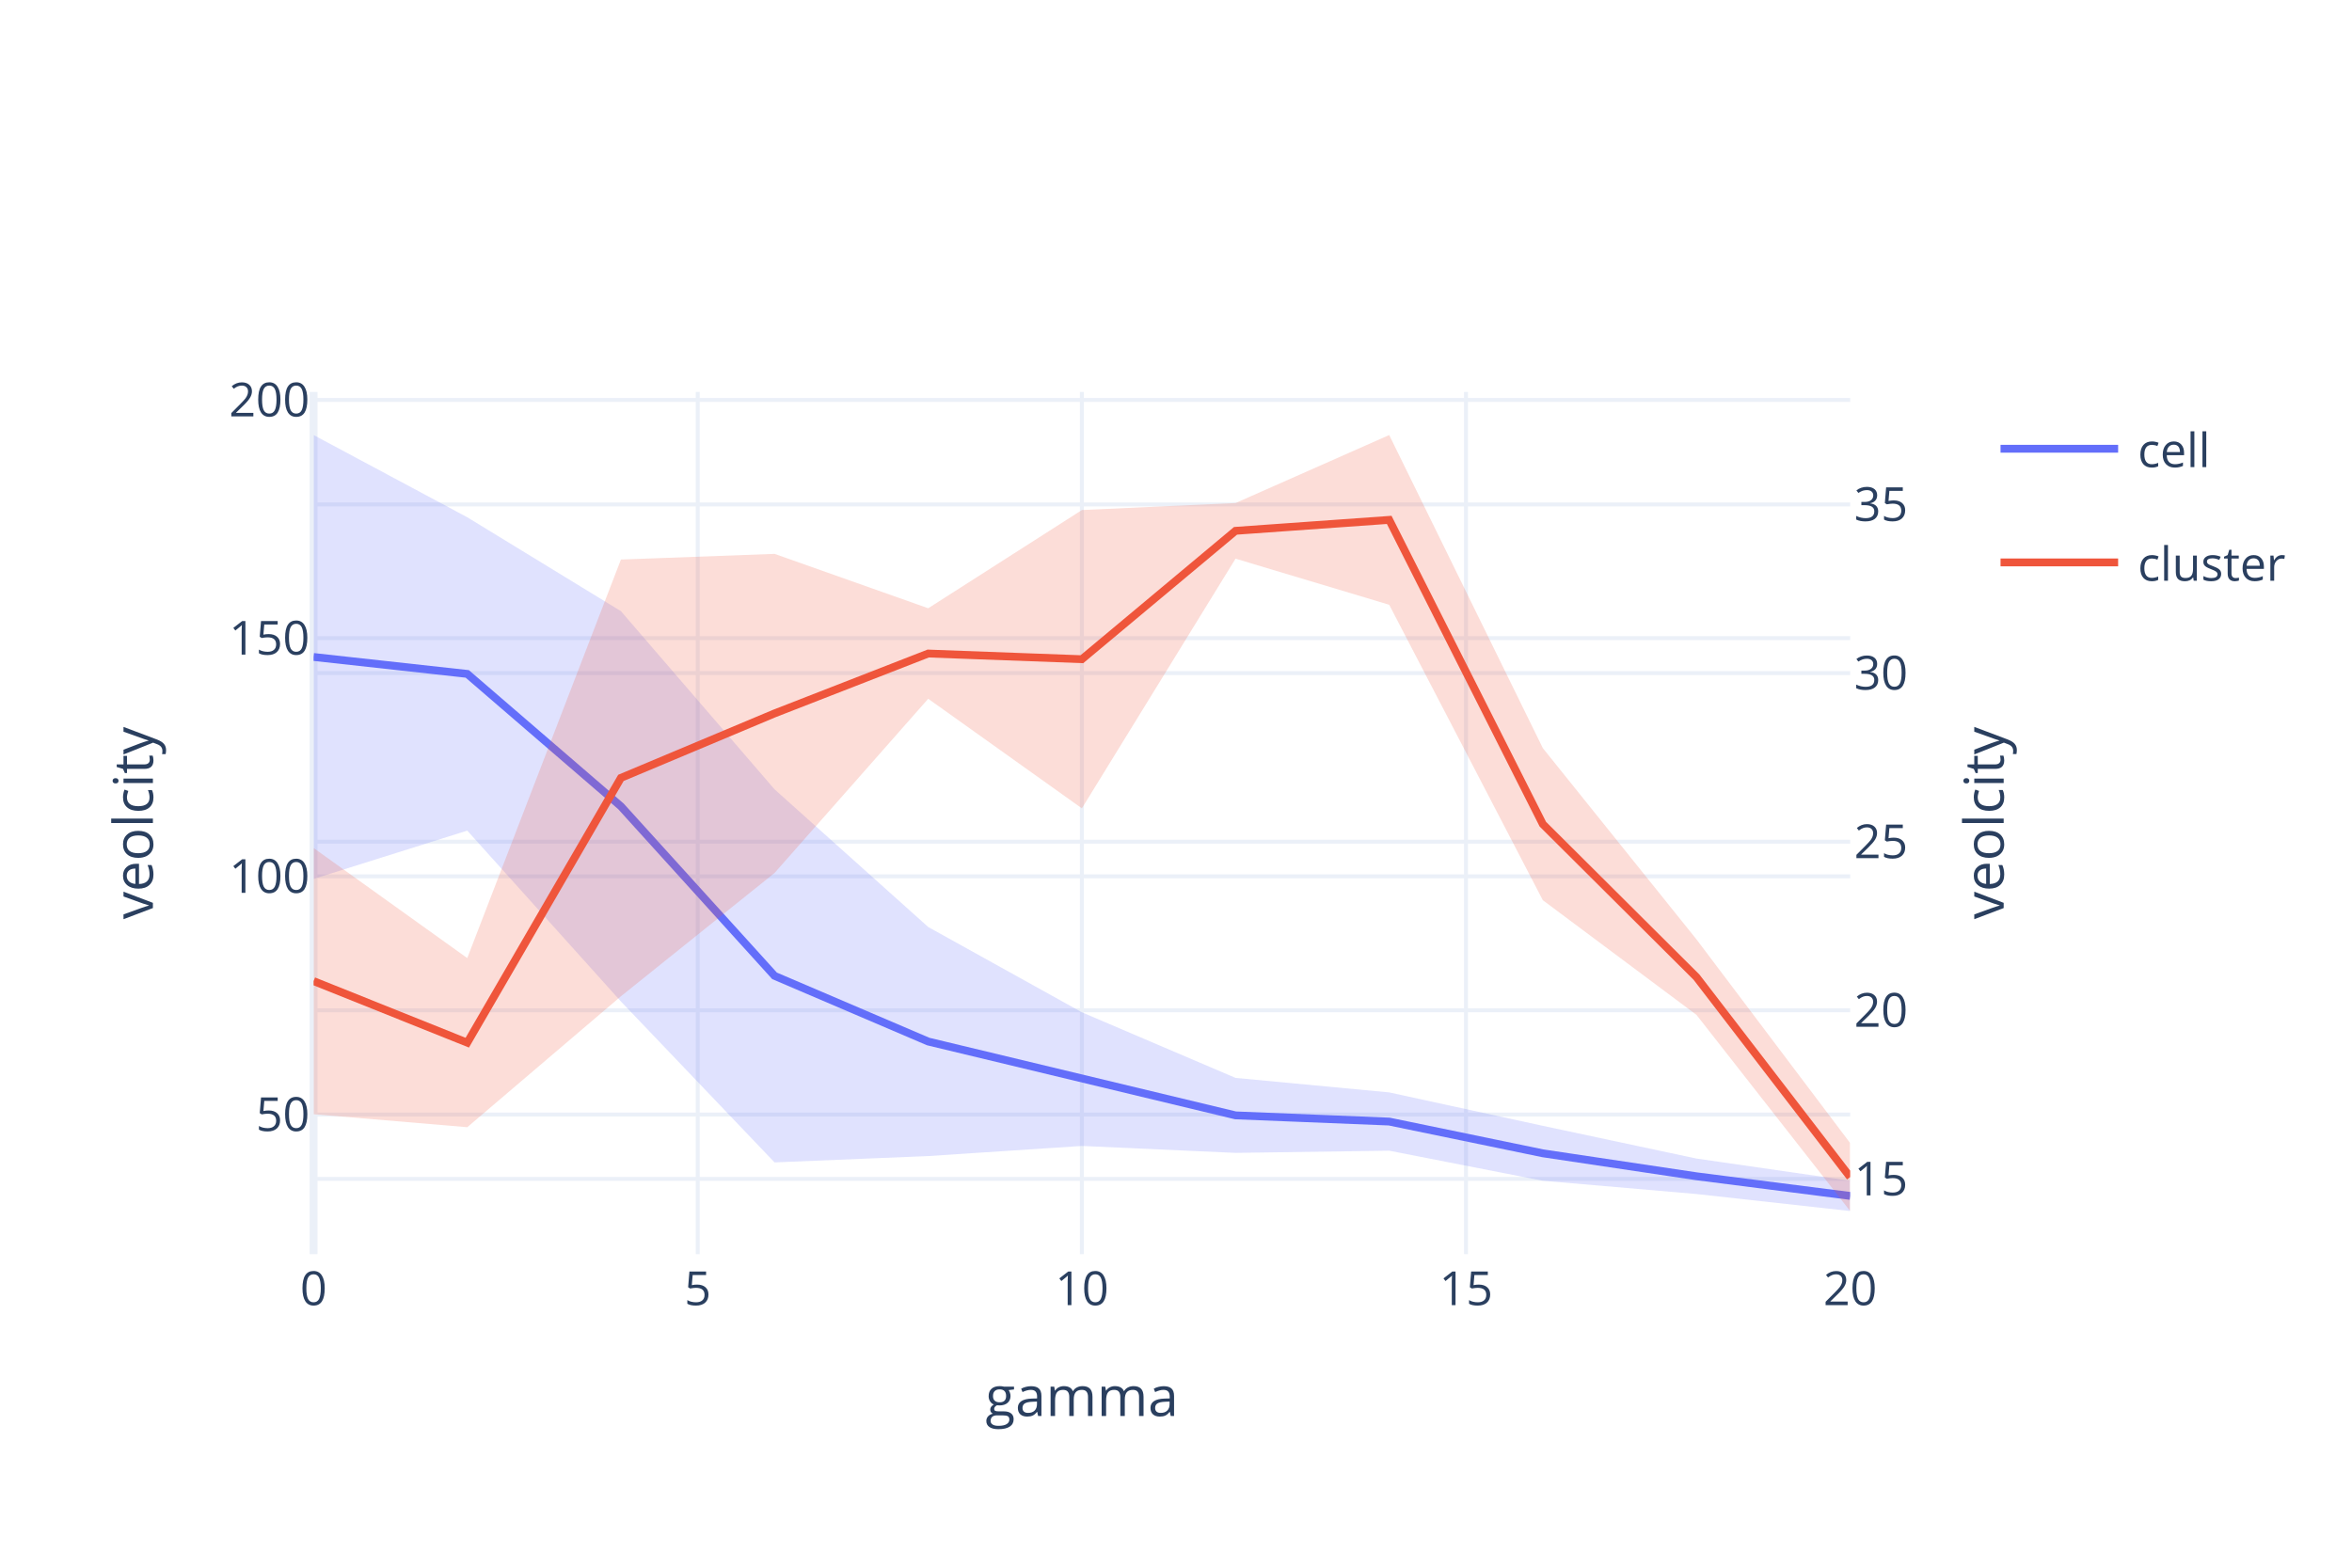
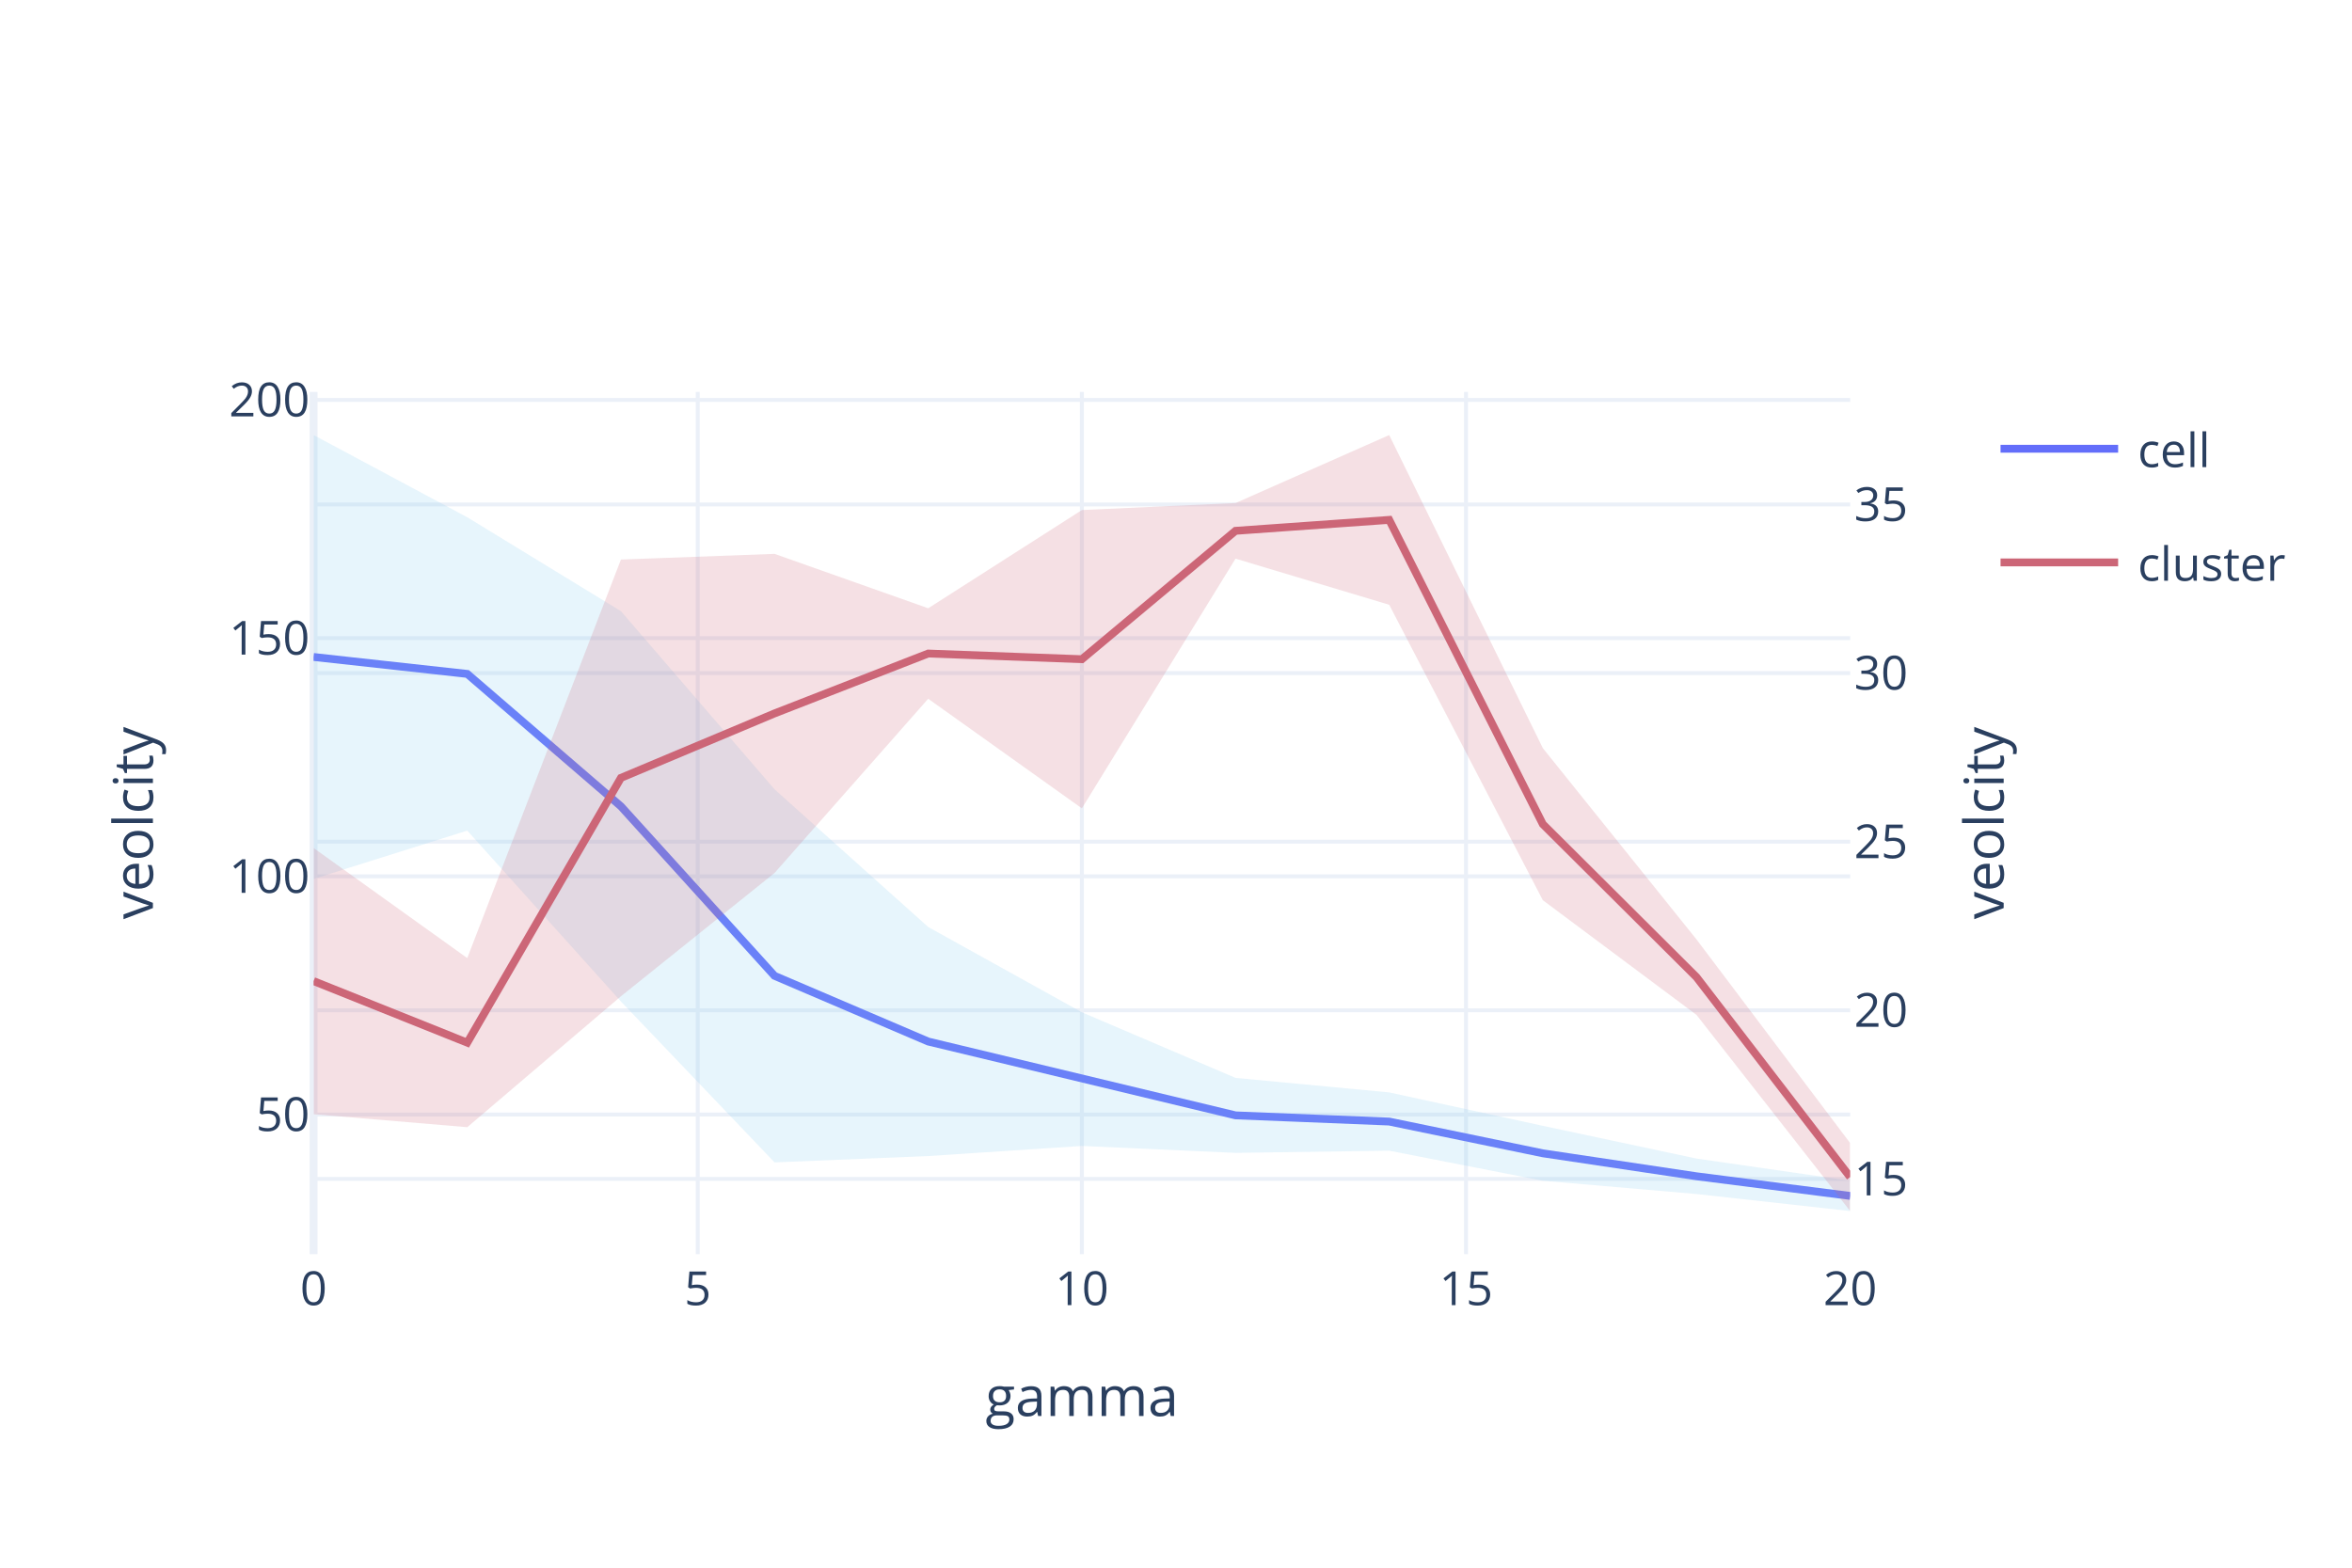
<svg xmlns="http://www.w3.org/2000/svg" class="main-svg" width="600" height="400" style="" viewBox="0 0 600 400">
  <rect x="0" y="0" width="600" height="400" style="fill: rgb(255, 255, 255); fill-opacity: 1;" />
-   <defs id="defs-823591">
+   <defs id="defs-58e5e5">
    <g class="clips">
-       <clipPath id="clip823591xyplot" class="plotclip">
+       <clipPath id="clip58e5e5xyplot" class="plotclip">
        <rect width="391.98" height="220" />
      </clipPath>
-       <clipPath id="clip823591xy2plot" class="plotclip">
+       <clipPath id="clip58e5e5xy2plot" class="plotclip">
        <rect width="391.98" height="220" />
      </clipPath>
-       <clipPath class="axesclip" id="clip823591x">
+       <clipPath class="axesclip" id="clip58e5e5x">
        <rect x="80" y="0" width="391.98" height="400" />
      </clipPath>
-       <clipPath class="axesclip" id="clip823591y">
+       <clipPath class="axesclip" id="clip58e5e5y">
        <rect x="0" y="100" width="600" height="220" />
      </clipPath>
-       <clipPath class="axesclip" id="clip823591xy">
+       <clipPath class="axesclip" id="clip58e5e5xy">
        <rect x="80" y="100" width="391.98" height="220" />
      </clipPath>
-       <clipPath class="axesclip" id="clip823591y2">
+       <clipPath class="axesclip" id="clip58e5e5y2">
        <rect x="0" y="100" width="600" height="220" />
      </clipPath>
-       <clipPath class="axesclip" id="clip823591xy2">
+       <clipPath class="axesclip" id="clip58e5e5xy2">
        <rect x="80" y="100" width="391.98" height="220" />
      </clipPath>
    </g>
    <g class="gradients" />
    <g class="patterns" />
  </defs>
  <g class="bglayer" />
  <g class="layer-below">
    <g class="imagelayer" />
    <g class="shapelayer" />
  </g>
  <g class="cartesianlayer">
    <g class="subplot xy">
      <g class="layer-subplot">
        <g class="shapelayer" />
        <g class="imagelayer" />
      </g>
      <g class="minor-gridlayer">
        <g class="x" />
        <g class="y" />
        <g class="y2" />
      </g>
      <g class="gridlayer">
        <g class="x">
          <path class="xgrid crisp" transform="translate(177.99,0)" d="M0,100v220" style="stroke: rgb(235, 240, 248); stroke-opacity: 1; stroke-width: 1px;" />
          <path class="xgrid crisp" transform="translate(275.99,0)" d="M0,100v220" style="stroke: rgb(235, 240, 248); stroke-opacity: 1; stroke-width: 1px;" />
          <path class="xgrid crisp" transform="translate(373.98,0)" d="M0,100v220" style="stroke: rgb(235, 240, 248); stroke-opacity: 1; stroke-width: 1px;" />
        </g>
        <g class="y">
          <path class="ygrid crisp" transform="translate(0,284.37)" d="M80,0h391.98" style="stroke: rgb(235, 240, 248); stroke-opacity: 1; stroke-width: 1px;" />
          <path class="ygrid crisp" transform="translate(0,223.6)" d="M80,0h391.98" style="stroke: rgb(235, 240, 248); stroke-opacity: 1; stroke-width: 1px;" />
          <path class="ygrid crisp" transform="translate(0,162.82)" d="M80,0h391.98" style="stroke: rgb(235, 240, 248); stroke-opacity: 1; stroke-width: 1px;" />
          <path class="ygrid crisp" transform="translate(0,102.04)" d="M80,0h391.98" style="stroke: rgb(235, 240, 248); stroke-opacity: 1; stroke-width: 1px;" />
        </g>
        <g class="y2">
          <path class="y2grid crisp" transform="translate(0,300.8)" d="M80,0h391.98" style="stroke: rgb(235, 240, 248); stroke-opacity: 1; stroke-width: 1px;" />
          <path class="y2grid crisp" transform="translate(0,257.78)" d="M80,0h391.98" style="stroke: rgb(235, 240, 248); stroke-opacity: 1; stroke-width: 1px;" />
          <path class="y2grid crisp" transform="translate(0,214.76)" d="M80,0h391.98" style="stroke: rgb(235, 240, 248); stroke-opacity: 1; stroke-width: 1px;" />
          <path class="y2grid crisp" transform="translate(0,171.74)" d="M80,0h391.98" style="stroke: rgb(235, 240, 248); stroke-opacity: 1; stroke-width: 1px;" />
-           <path class="y2grid crisp" transform="translate(0,128.71)" d="M80,0h391.98" style="stroke: rgb(235, 240, 248); stroke-opacity: 1; stroke-width: 1px;" />
+           <path class="y2grid crisp" transform="translate(0,128.72)" d="M80,0h391.98" style="stroke: rgb(235, 240, 248); stroke-opacity: 1; stroke-width: 1px;" />
        </g>
      </g>
      <g class="zerolinelayer">
        <path class="xzl zl crisp" transform="translate(80,0)" d="M0,100v220" style="stroke: rgb(235, 240, 248); stroke-opacity: 1; stroke-width: 2px;" />
      </g>
      <g class="layer-between">
        <g class="shapelayer" />
        <g class="imagelayer" />
      </g>
      <path class="xlines-below" />
      <path class="ylines-below" />
      <g class="overlines-below">
        <path class="xy2-x" />
        <path class="xy2-y" />
      </g>
      <g class="xaxislayer-below" />
      <g class="yaxislayer-below" />
      <g class="overaxes-below">
        <g class="xy2-x" />
        <g class="xy2-y" />
      </g>
      <g class="overplot">
-         <g class="xy" transform="translate(80,100)" clip-path="url(#clip823591xyplot)">
+         <g class="xy" transform="translate(80,100)" clip-path="url(#clip58e5e5xyplot)">
          <g class="scatterlayer mlayer">
-             <g class="trace scatter tracef93579" style="stroke-miterlimit: 2; opacity: 1;">
+             <g class="trace scatter tracef16c67" style="stroke-miterlimit: 2; opacity: 1;">
              <g class="fills" />
              <g class="errorbars" />
              <g class="lines">
                <path class="js-line" d="M0,67.63L39.2,71.95L78.4,105.74L117.59,148.99L156.79,165.75L235.19,184.59L274.39,186.17L313.58,194.27L352.78,200.13L391.98,205.14" style="vector-effect: none; fill: none; stroke: rgb(99, 110, 250); stroke-opacity: 1; stroke-width: 2px; opacity: 1;" />
              </g>
              <g class="points" />
              <g class="text" />
            </g>
-             <g class="trace scatter tracee1acf8" style="stroke-miterlimit: 2; opacity: 0.2;">
+             <g class="trace scatter trace55809d" style="stroke-miterlimit: 2; opacity: 0.2;">
              <g class="fills">
                <g>
-                   <path class="js-fill" d="M0,11L39.2,31.98L78.4,55.94L117.59,101.4L156.79,136.53L195.99,158.29L235.19,175.03L274.39,178.73L313.58,187.26L352.78,195.61L391.98,201.27L391.98,209L352.78,204.66L313.58,201.27L274.39,193.6L235.19,194.16L195.99,192.39L156.79,194.97L117.59,196.59L78.4,155.53L39.2,111.93L0,124.26Z" style="fill: rgb(99, 110, 250); fill-opacity: 1; stroke-width: 0;" />
+                   <path class="js-fill" d="M0,11L39.2,31.98L78.4,55.94L117.59,101.4L156.79,136.53L195.99,158.29L235.19,175.03L274.39,178.73L313.58,187.26L352.78,195.61L391.98,201.27L391.98,209L352.78,204.66L313.58,201.27L274.39,193.6L235.19,194.16L195.99,192.39L156.79,194.97L117.59,196.59L78.4,155.53L39.2,111.93L0,124.26Z" style="fill: rgb(136, 204, 238); fill-opacity: 1; stroke-width: 0;" />
                </g>
              </g>
              <g class="errorbars" />
              <g class="lines">
                <path class="js-line" d="M0,11L39.2,31.98L78.4,55.94L117.59,101.4L156.79,136.53L195.99,158.29L235.19,175.03L274.39,178.73L313.58,187.26L352.78,195.61L391.98,201.27L391.98,209L352.78,204.66L313.58,201.27L274.39,193.6L235.19,194.16L195.99,192.39L156.79,194.97L117.59,196.59L78.4,155.53L39.2,111.93L0,124.26" style="vector-effect: none; fill: none; stroke: rgb(0, 0, 0); stroke-opacity: 0; stroke-width: 2px; opacity: 1;" />
              </g>
              <g class="points" />
              <g class="text" />
            </g>
          </g>
        </g>
-         <g class="xy2" transform="translate(80,100)" clip-path="url(#clip823591xy2plot)">
+         <g class="xy2" transform="translate(80,100)" clip-path="url(#clip58e5e5xy2plot)">
          <g class="scatterlayer mlayer">
-             <g class="trace scatter tracec85226" style="stroke-miterlimit: 2; opacity: 1;">
+             <g class="trace scatter trace1f9de4" style="stroke-miterlimit: 2; opacity: 1;">
              <g class="fills" />
              <g class="errorbars" />
              <g class="lines">
-                 <path class="js-line" d="M0,150.33L39.2,166.04L78.4,98.48L117.59,82.03L156.79,66.75L195.99,68.2L235.19,35.44L274.39,32.65L313.58,110.29L352.78,149.32L391.98,200.33" style="vector-effect: none; fill: none; stroke: rgb(239, 85, 59); stroke-opacity: 1; stroke-width: 2px; opacity: 1;" />
-               </g>
-               <g class="points" />
-               <g class="text" />
-             </g>
-             <g class="trace scatter trace726939" style="stroke-miterlimit: 2; opacity: 0.2;">
+                 <path class="js-line" d="M0,150.33L39.2,166.04L78.4,98.48L117.59,82.03L156.79,66.75L195.99,68.2L235.19,35.44L274.39,32.65L313.58,110.29L352.78,149.32L391.98,200.33" style="vector-effect: none; fill: none; stroke: rgb(204, 102, 119); stroke-opacity: 1; stroke-width: 2px; opacity: 1;" />
+               </g>
+               <g class="points" />
+               <g class="text" />
+             </g>
+             <g class="trace scatter tracec43c40" style="stroke-miterlimit: 2; opacity: 0.2;">
              <g class="fills">
                <g>
-                   <path class="js-fill" d="M0,116.37L39.2,144.46L78.4,42.77L117.59,41.32L156.79,55.2L195.99,30.14L235.19,28.35L274.39,11L313.58,90.89L352.78,139.69L391.98,191.66L391.98,209L352.78,158.95L313.58,129.69L274.39,54.31L235.19,42.54L195.99,106.25L156.79,78.29L117.59,122.74L78.4,154.2L39.2,187.61L0,184.29Z" style="fill: rgb(239, 85, 59); fill-opacity: 1; stroke-width: 0;" />
+                   <path class="js-fill" d="M0,116.37L39.2,144.46L78.4,42.77L117.59,41.32L156.79,55.2L195.99,30.14L235.19,28.35L274.39,11L313.58,90.89L352.78,139.69L391.98,191.66L391.98,209L352.78,158.95L313.58,129.69L274.39,54.31L235.19,42.54L195.99,106.25L156.79,78.29L117.59,122.74L78.4,154.2L39.2,187.61L0,184.29Z" style="fill: rgb(204, 102, 119); fill-opacity: 1; stroke-width: 0;" />
                </g>
              </g>
              <g class="errorbars" />
              <g class="lines">
                <path class="js-line" d="M0,116.37L39.2,144.46L78.4,42.77L117.59,41.32L156.79,55.2L195.99,30.14L235.19,28.35L274.39,11L313.58,90.89L352.78,139.69L391.98,191.66L391.98,209L352.78,158.95L313.58,129.69L274.39,54.31L235.19,42.54L195.99,106.25L156.79,78.29L117.59,122.74L78.4,154.2L39.2,187.61L0,184.29" style="vector-effect: none; fill: none; stroke: rgb(0, 0, 0); stroke-opacity: 0; stroke-width: 2px; opacity: 1;" />
              </g>
              <g class="points" />
              <g class="text" />
            </g>
          </g>
        </g>
      </g>
      <g class="zerolinelayer-above" />
      <path class="xlines-above crisp" d="M0,0" style="fill: none;" />
      <path class="ylines-above crisp" d="M0,0" style="fill: none;" />
      <g class="overlines-above">
        <path class="xy2-x crisp" d="M0,0" style="fill: none;" />
        <path class="xy2-y crisp" d="M0,0" style="fill: none;" />
      </g>
      <g class="xaxislayer-above">
        <g class="xtick">
          <text text-anchor="middle" x="0" y="333" transform="translate(80,0)" style="font-family: 'Open Sans', verdana, arial, sans-serif; font-size: 12px; fill: rgb(42, 63, 95); fill-opacity: 1; white-space: pre;">0</text>
        </g>
        <g class="xtick">
          <text text-anchor="middle" x="0" y="333" style="font-family: 'Open Sans', verdana, arial, sans-serif; font-size: 12px; fill: rgb(42, 63, 95); fill-opacity: 1; white-space: pre;" transform="translate(177.99,0)">5</text>
        </g>
        <g class="xtick">
          <text text-anchor="middle" x="0" y="333" style="font-family: 'Open Sans', verdana, arial, sans-serif; font-size: 12px; fill: rgb(42, 63, 95); fill-opacity: 1; white-space: pre;" transform="translate(275.99,0)">10</text>
        </g>
        <g class="xtick">
          <text text-anchor="middle" x="0" y="333" style="font-family: 'Open Sans', verdana, arial, sans-serif; font-size: 12px; fill: rgb(42, 63, 95); fill-opacity: 1; white-space: pre;" transform="translate(373.98,0)">15</text>
        </g>
        <g class="xtick">
          <text text-anchor="middle" x="0" y="333" style="font-family: 'Open Sans', verdana, arial, sans-serif; font-size: 12px; fill: rgb(42, 63, 95); fill-opacity: 1; white-space: pre;" transform="translate(471.98,0)">20</text>
        </g>
      </g>
      <g class="yaxislayer-above">
        <g class="ytick">
          <text text-anchor="end" x="79" y="4.2" transform="translate(0,284.37)" style="font-family: 'Open Sans', verdana, arial, sans-serif; font-size: 12px; fill: rgb(42, 63, 95); fill-opacity: 1; white-space: pre;">50</text>
        </g>
        <g class="ytick">
          <text text-anchor="end" x="79" y="4.2" style="font-family: 'Open Sans', verdana, arial, sans-serif; font-size: 12px; fill: rgb(42, 63, 95); fill-opacity: 1; white-space: pre;" transform="translate(0,223.6)">100</text>
        </g>
        <g class="ytick">
          <text text-anchor="end" x="79" y="4.2" style="font-family: 'Open Sans', verdana, arial, sans-serif; font-size: 12px; fill: rgb(42, 63, 95); fill-opacity: 1; white-space: pre;" transform="translate(0,162.82)">150</text>
        </g>
        <g class="ytick">
          <text text-anchor="end" x="79" y="4.2" style="font-family: 'Open Sans', verdana, arial, sans-serif; font-size: 12px; fill: rgb(42, 63, 95); fill-opacity: 1; white-space: pre;" transform="translate(0,102.04)">200</text>
        </g>
      </g>
      <g class="overaxes-above">
        <g class="xy2-x" />
        <g class="xy2-y">
          <g class="y2tick">
            <text text-anchor="start" x="472.98" y="4.2" transform="translate(0,300.8)" style="font-family: 'Open Sans', verdana, arial, sans-serif; font-size: 12px; fill: rgb(42, 63, 95); fill-opacity: 1; white-space: pre;">15</text>
          </g>
          <g class="y2tick">
            <text text-anchor="start" x="472.98" y="4.2" style="font-family: 'Open Sans', verdana, arial, sans-serif; font-size: 12px; fill: rgb(42, 63, 95); fill-opacity: 1; white-space: pre;" transform="translate(0,257.78)">20</text>
          </g>
          <g class="y2tick">
            <text text-anchor="start" x="472.98" y="4.2" style="font-family: 'Open Sans', verdana, arial, sans-serif; font-size: 12px; fill: rgb(42, 63, 95); fill-opacity: 1; white-space: pre;" transform="translate(0,214.76)">25</text>
          </g>
          <g class="y2tick">
            <text text-anchor="start" x="472.98" y="4.2" style="font-family: 'Open Sans', verdana, arial, sans-serif; font-size: 12px; fill: rgb(42, 63, 95); fill-opacity: 1; white-space: pre;" transform="translate(0,171.74)">30</text>
          </g>
          <g class="y2tick">
-             <text text-anchor="start" x="472.98" y="4.2" style="font-family: 'Open Sans', verdana, arial, sans-serif; font-size: 12px; fill: rgb(42, 63, 95); fill-opacity: 1; white-space: pre;" transform="translate(0,128.71)">35</text>
+             <text text-anchor="start" x="472.98" y="4.2" style="font-family: 'Open Sans', verdana, arial, sans-serif; font-size: 12px; fill: rgb(42, 63, 95); fill-opacity: 1; white-space: pre;" transform="translate(0,128.72)">35</text>
          </g>
        </g>
      </g>
    </g>
    <g class="subplot xy2" />
  </g>
  <g class="polarlayer" />
  <g class="smithlayer" />
  <g class="ternarylayer" />
  <g class="geolayer" />
  <g class="funnelarealayer" />
  <g class="pielayer" />
  <g class="iciclelayer" />
  <g class="treemaplayer" />
  <g class="sunburstlayer" />
  <g class="glimages" />
-   <defs id="topdefs-823591">
+   <defs id="topdefs-58e5e5">
    <g class="clips" />
-     <clipPath id="legend823591">
+     <clipPath id="legend58e5e5">
      <rect width="83" height="58" x="0" y="0" />
    </clipPath>
  </defs>
  <g class="layer-above">
    <g class="imagelayer" />
    <g class="shapelayer" />
  </g>
  <g class="infolayer">
    <g class="legend" pointer-events="all" transform="translate(505.34,100)">
      <rect class="bg" shape-rendering="crispEdges" style="stroke: rgb(68, 68, 68); stroke-opacity: 1; fill: rgb(255, 255, 255); fill-opacity: 1; stroke-width: 0px;" width="83" height="58" x="0" y="0" />
-       <g class="scrollbox" transform="" clip-path="url(#legend823591)">
+       <g class="scrollbox" transform="" clip-path="url(#legend58e5e5)">
        <g class="groups" transform="">
          <g class="traces" transform="translate(0,14.5)" style="opacity: 1;">
            <text class="legendtext" text-anchor="start" x="40" y="4.68" style="font-family: 'Open Sans', verdana, arial, sans-serif; font-size: 12px; fill: rgb(42, 63, 95); fill-opacity: 1; white-space: pre;">cell</text>
            <g class="layers" style="opacity: 1;">
              <g class="legendfill" />
              <g class="legendlines">
                <path class="js-line" d="M5,0h30" style="fill: none; stroke: rgb(99, 110, 250); stroke-opacity: 1; stroke-width: 2px;" />
              </g>
              <g class="legendsymbols">
                <g class="legendpoints" />
              </g>
            </g>
            <rect class="legendtoggle" x="0" y="-9.5" width="77.871" height="19" style="fill: rgb(0, 0, 0); fill-opacity: 0;" />
          </g>
        </g>
        <g class="groups" transform="translate(0,10)">
          <g class="traces" transform="translate(0,33.5)" style="opacity: 1;">
            <text class="legendtext" text-anchor="start" x="40" y="4.68" style="font-family: 'Open Sans', verdana, arial, sans-serif; font-size: 12px; fill: rgb(42, 63, 95); fill-opacity: 1; white-space: pre;">cluster</text>
            <g class="layers" style="opacity: 1;">
              <g class="legendfill" />
              <g class="legendlines">
-                 <path class="js-line" d="M5,0h30" style="fill: none; stroke: rgb(239, 85, 59); stroke-opacity: 1; stroke-width: 2px;" />
+                 <path class="js-line" d="M5,0h30" style="fill: none; stroke: rgb(204, 102, 119); stroke-opacity: 1; stroke-width: 2px;" />
              </g>
              <g class="legendsymbols">
                <g class="legendpoints" />
              </g>
            </g>
            <rect class="legendtoggle" x="0" y="-9.5" width="77.871" height="19" style="fill: rgb(0, 0, 0); fill-opacity: 0;" />
          </g>
        </g>
      </g>
      <rect class="scrollbar" rx="20" ry="3" width="0" height="0" style="fill: rgb(128, 139, 164); fill-opacity: 1;" x="0" y="0" />
    </g>
    <g class="g-gtitle" />
    <g class="g-xtitle">
      <text class="xtitle" x="275.99" y="361.3" text-anchor="middle" style="opacity: 1; font-family: 'Open Sans', verdana, arial, sans-serif; font-size: 14px; fill: rgb(42, 63, 95); fill-opacity: 1; white-space: pre;">gamma</text>
    </g>
    <g class="g-ytitle">
      <text class="ytitle" transform="rotate(-90,39.00625,210)" x="39.006" y="210" text-anchor="middle" style="opacity: 1; font-family: 'Open Sans', verdana, arial, sans-serif; font-size: 14px; fill: rgb(42, 63, 95); fill-opacity: 1; white-space: pre;">veolcity</text>
    </g>
    <g class="g-y2title">
      <text class="y2title" transform="rotate(-90,511.1418,210)" x="511.142" y="210" text-anchor="middle" style="opacity: 1; font-family: 'Open Sans', verdana, arial, sans-serif; font-size: 14px; fill: rgb(42, 63, 95); fill-opacity: 1; white-space: pre;">veolcity</text>
    </g>
  </g>
</svg>
